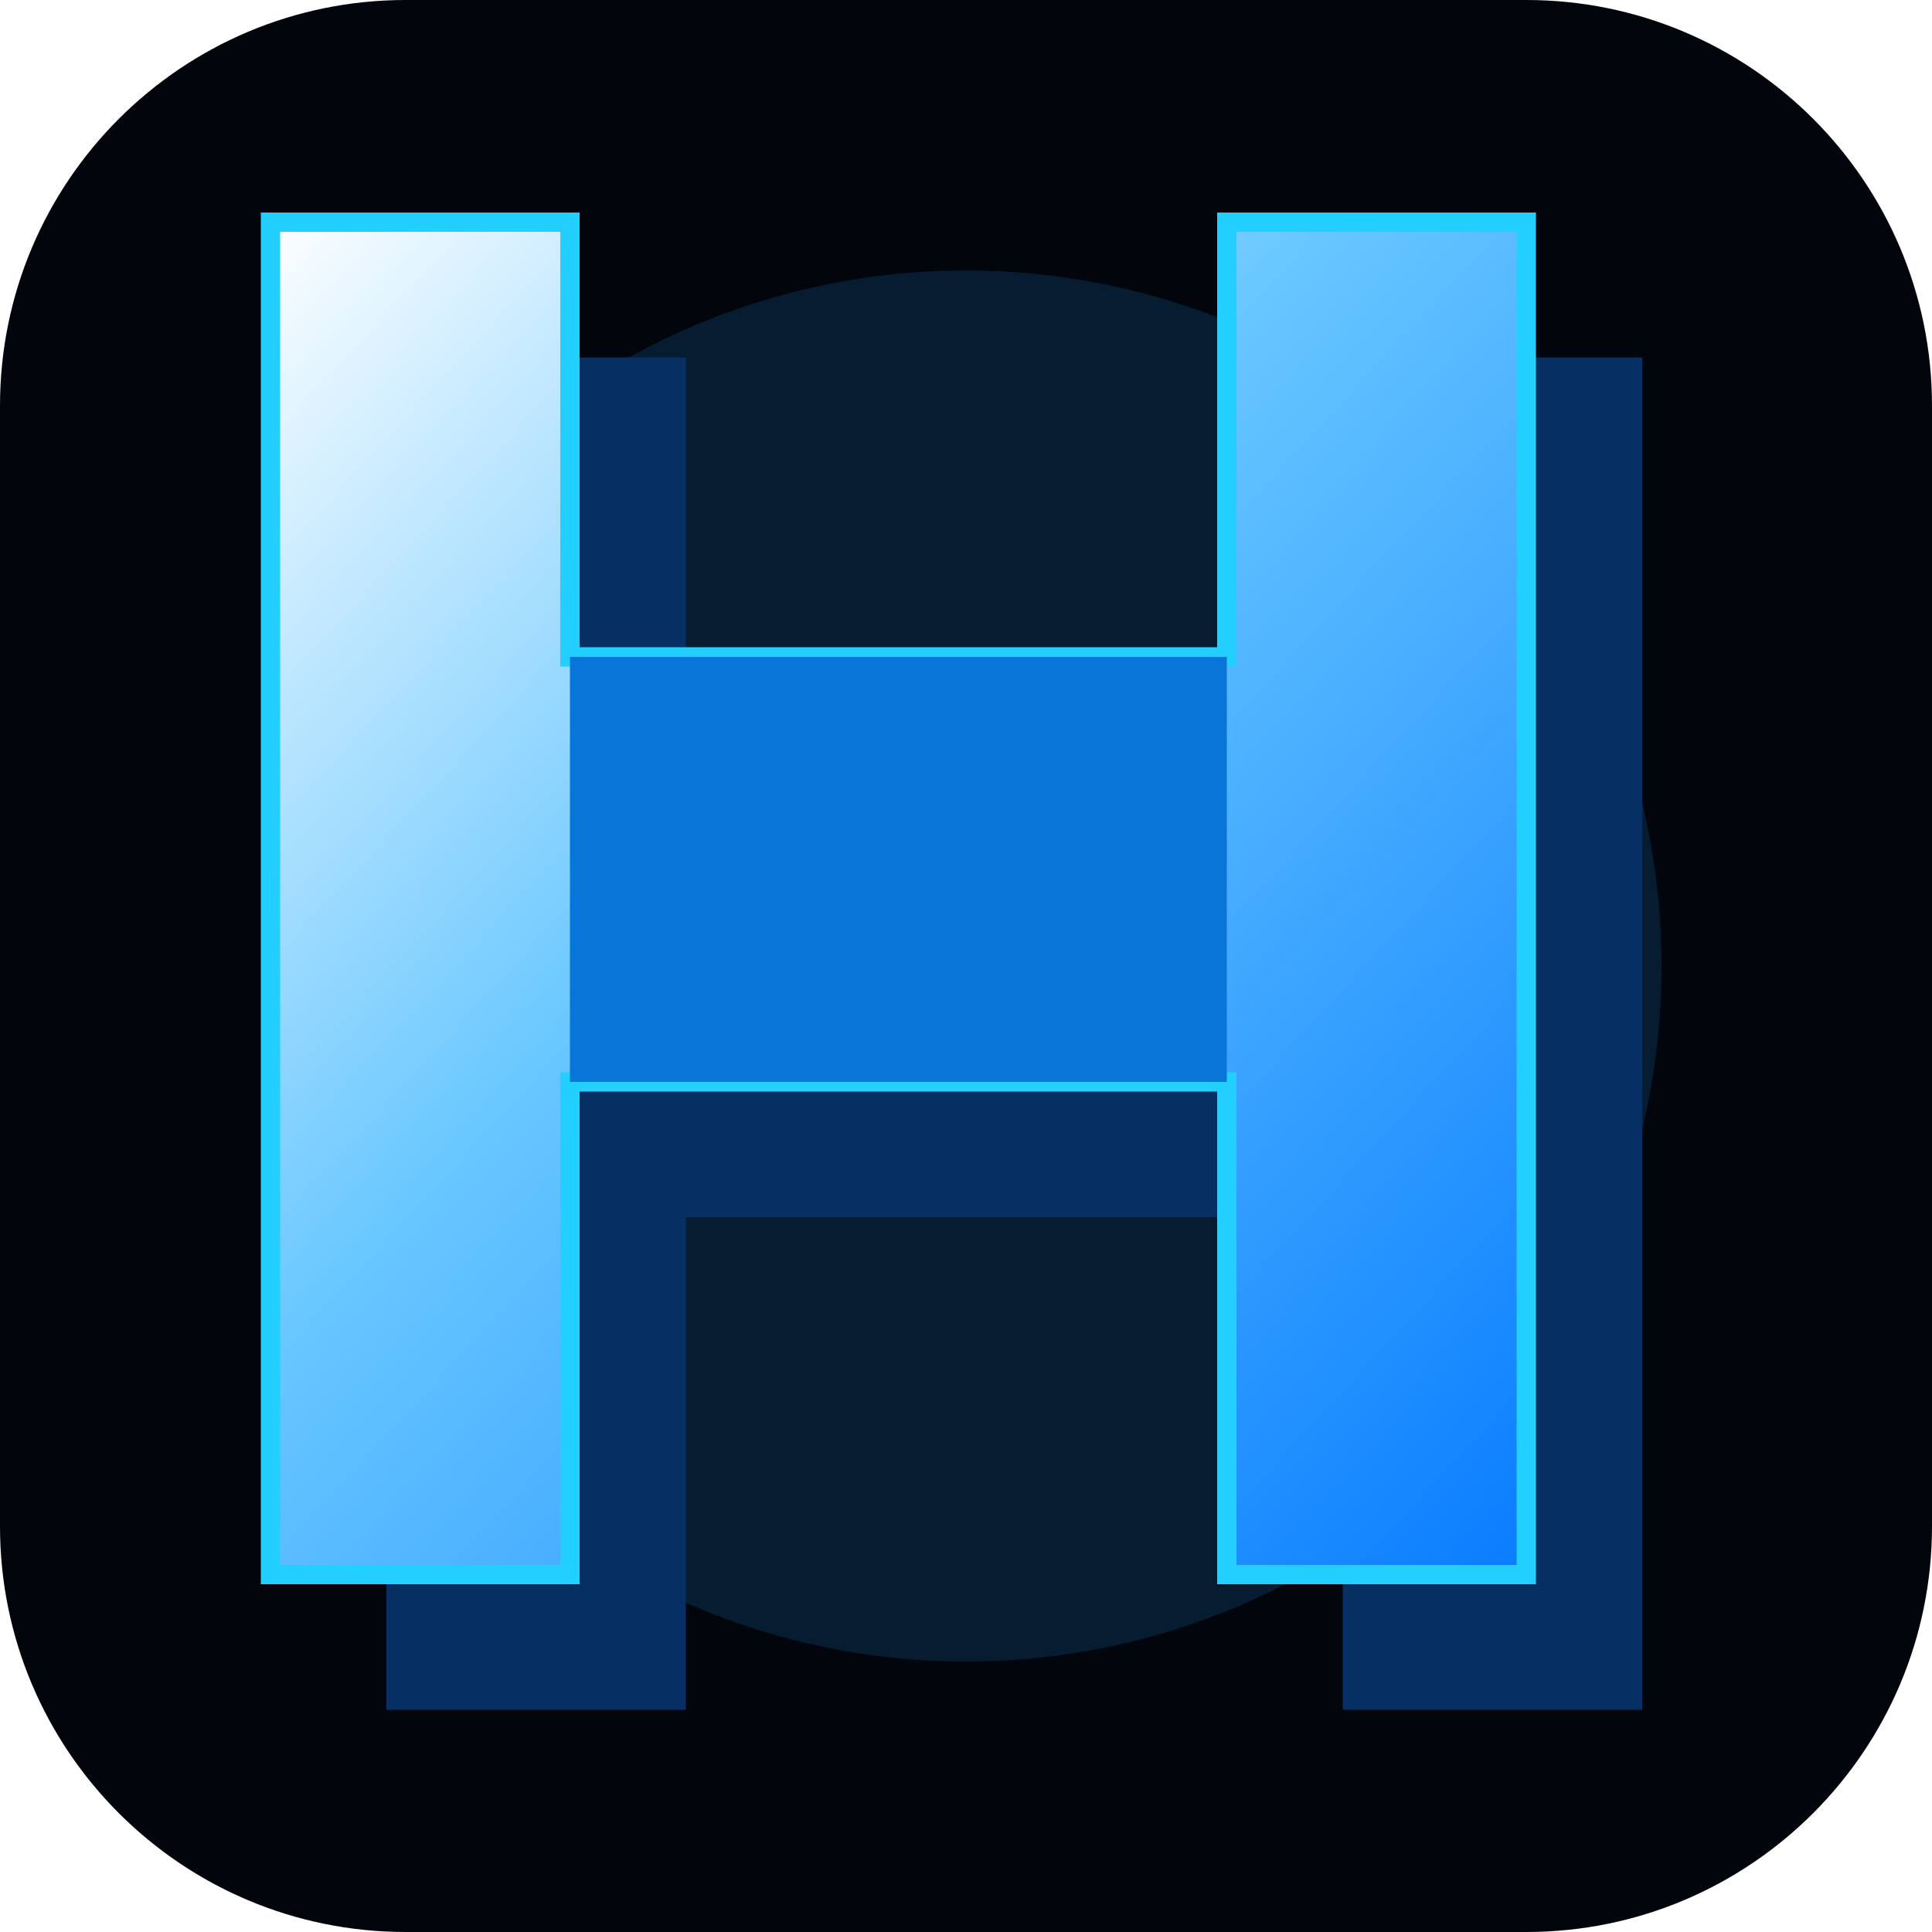
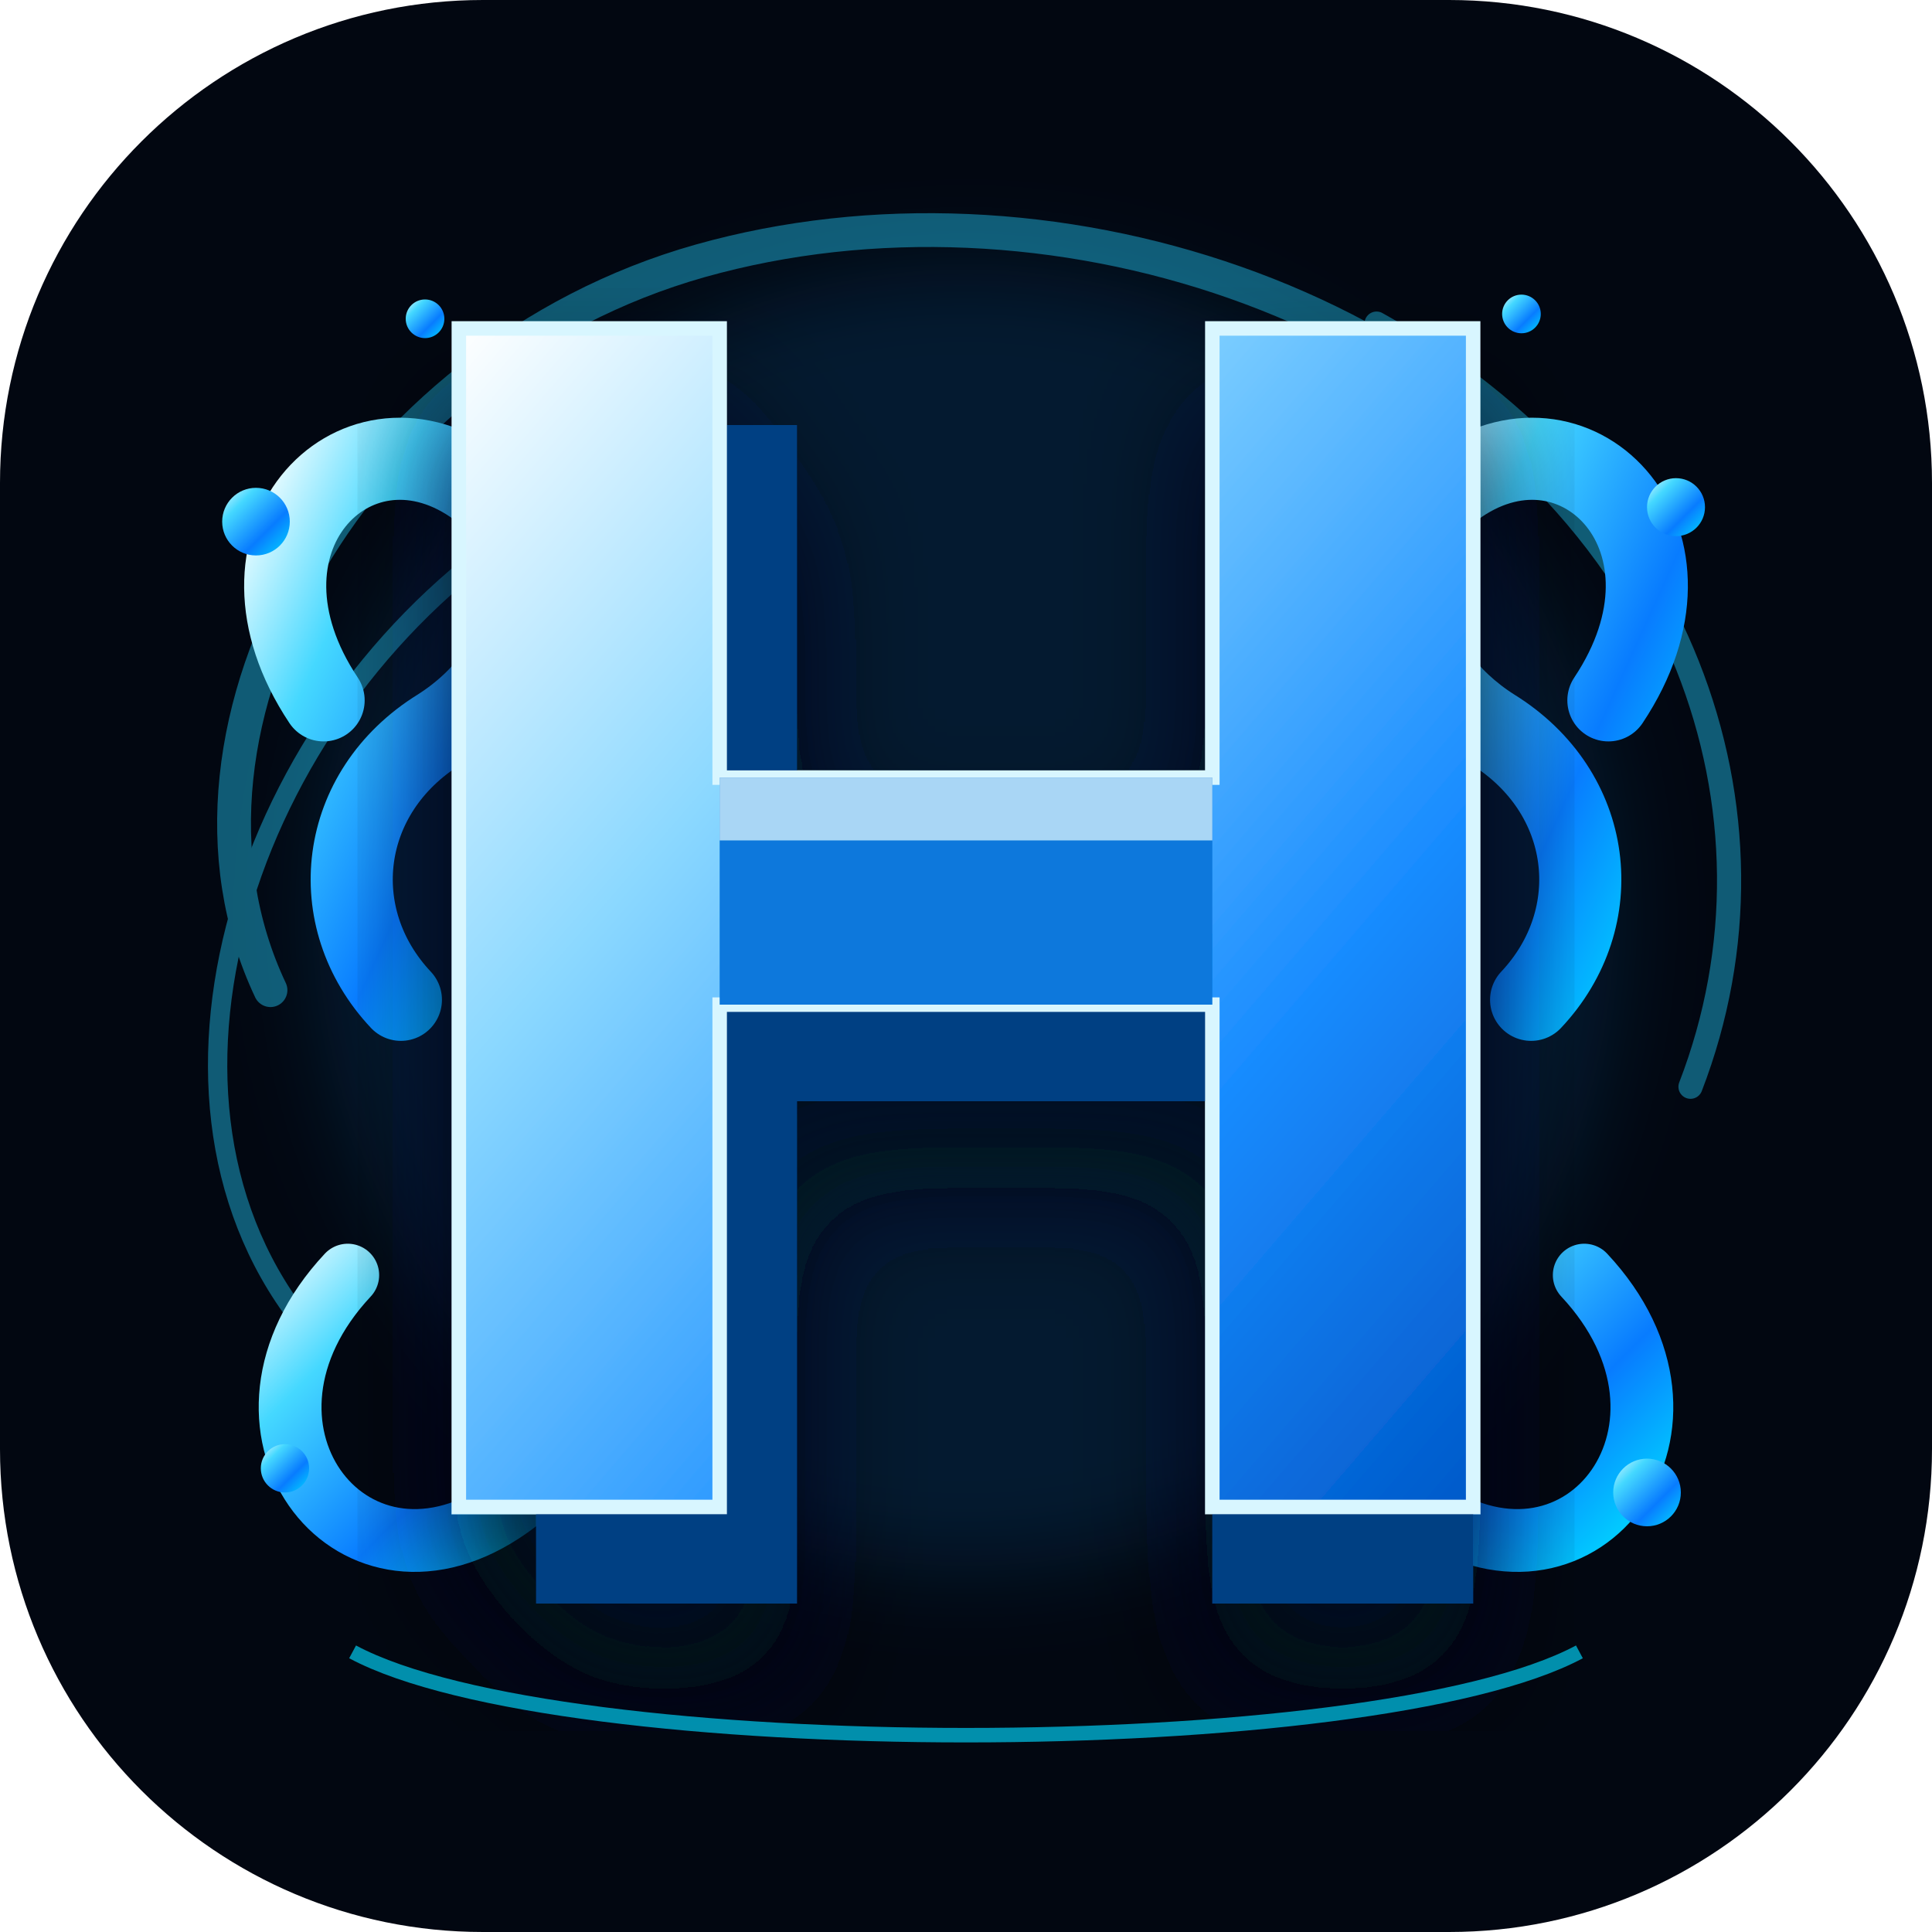
- <svg xmlns="http://www.w3.org/2000/svg" viewBox="0 0 200 200">
+ <svg xmlns="http://www.w3.org/2000/svg" viewBox="0 0 400 400">
  <defs>
-     <linearGradient id="f" x1="0" y1="0" x2="1" y2="1">
-       <stop stop-color="#fff" />
-       <stop offset=".42" stop-color="#68c7ff" />
-       <stop offset="1" stop-color="#087cff" />
+     <linearGradient id="h" x1="0" y1="0" x2="1" y2="1">
+       <stop stop-color="#ffffff" />
+       <stop offset=".32" stop-color="#8bd8ff" />
+       <stop offset=".7" stop-color="#198cff" />
+       <stop offset="1" stop-color="#0059c9" />
    </linearGradient>
+     <linearGradient id="w" x1="0" y1="0" x2="1" y2="1">
+       <stop stop-color="#dff9ff" />
+       <stop offset=".25" stop-color="#45d8ff" />
+       <stop offset=".65" stop-color="#087cff" />
+       <stop offset="1" stop-color="#00d9ff" />
+     </linearGradient>
+     <filter id="glow">
+       <feGaussianBlur stdDeviation="9" />
+     </filter>
+     <filter id="shadow">
+       <feDropShadow dx="0" dy="18" stdDeviation="13" flood-color="#00101e" flood-opacity=".9" />
+     </filter>
  </defs>
-   <rect width="200" height="200" rx="42" fill="#02050b" />
-   <circle cx="100" cy="100" r="72" fill="#159cff" opacity=".16" />
-   <path d="M35 30h31v45h68V30h31v140h-31v-51H66v51H35z" fill="#062f63" transform="translate(5 7)" />
-   <path d="M28 23h31v45h68V23h31v140h-31V112H59v51H28z" fill="url(#f)" stroke="#22cfff" stroke-width="2" />
-   <path d="M59 68h68v44H59z" fill="#0875d8" />
+   <rect width="400" height="400" rx="100" fill="#020711" />
+   <circle cx="200" cy="190" r="135" fill="#079cff" opacity=".13" filter="url(#glow)" />
+   <g fill="none" stroke="#23cfff" stroke-linecap="round" opacity=".42">
+     <path d="M56 205C30 150 74 74 145 54C216 34 304 62 341 126" stroke-width="7" />
+     <path d="M62 273C25 225 52 145 110 108" stroke-width="4" />
+     <path d="M285 67C348 102 372 168 350 225" stroke-width="5" />
+   </g>
+   <g fill="none" stroke="url(#w)" stroke-linecap="round" stroke-linejoin="round">
+     <path d="M67 145C45 112 73 83 98 100C118 114 110 139 91 151C70 164 67 190 83 207" stroke-width="17" />
+     <path d="M333 145C355 112 327 83 302 100C282 114 290 139 309 151C330 164 333 190 317 207" stroke-width="17" />
+     <path d="M72 264C43 295 72 334 104 313C127 298 123 273 102 259" stroke-width="13" />
+     <path d="M328 264C357 295 328 334 296 313C273 298 277 273 298 259" stroke-width="13" />
+   </g>
+   <g filter="url(#shadow)">
+     <path d="M103 78H157V171H243V78H297V322H243V218H157V322H103Z" fill="#063f83" transform="translate(8 10)" />
+     <path d="M95 68H149V161H251V68H305V312H251V208H149V312H95Z" fill="url(#h)" stroke="#d8f6ff" stroke-width="3" />
+     <path d="M149 161H251V208H149Z" fill="#0878dc" />
+     <path d="M149 161H251V174H149Z" fill="#e8fbff" opacity=".72" />
+   </g>
+   <g fill="url(#w)">
+     <circle cx="53" cy="108" r="7" />
+     <circle cx="347" cy="105" r="6" />
+     <circle cx="59" cy="304" r="5" />
+     <circle cx="341" cy="309" r="7" />
+     <circle cx="88" cy="66" r="4" />
+     <circle cx="315" cy="65" r="4" />
+   </g>
+   <path d="M73 342C116 365 284 365 327 342" fill="none" stroke="#00d9ff" stroke-width="3" opacity=".65" />
</svg>
